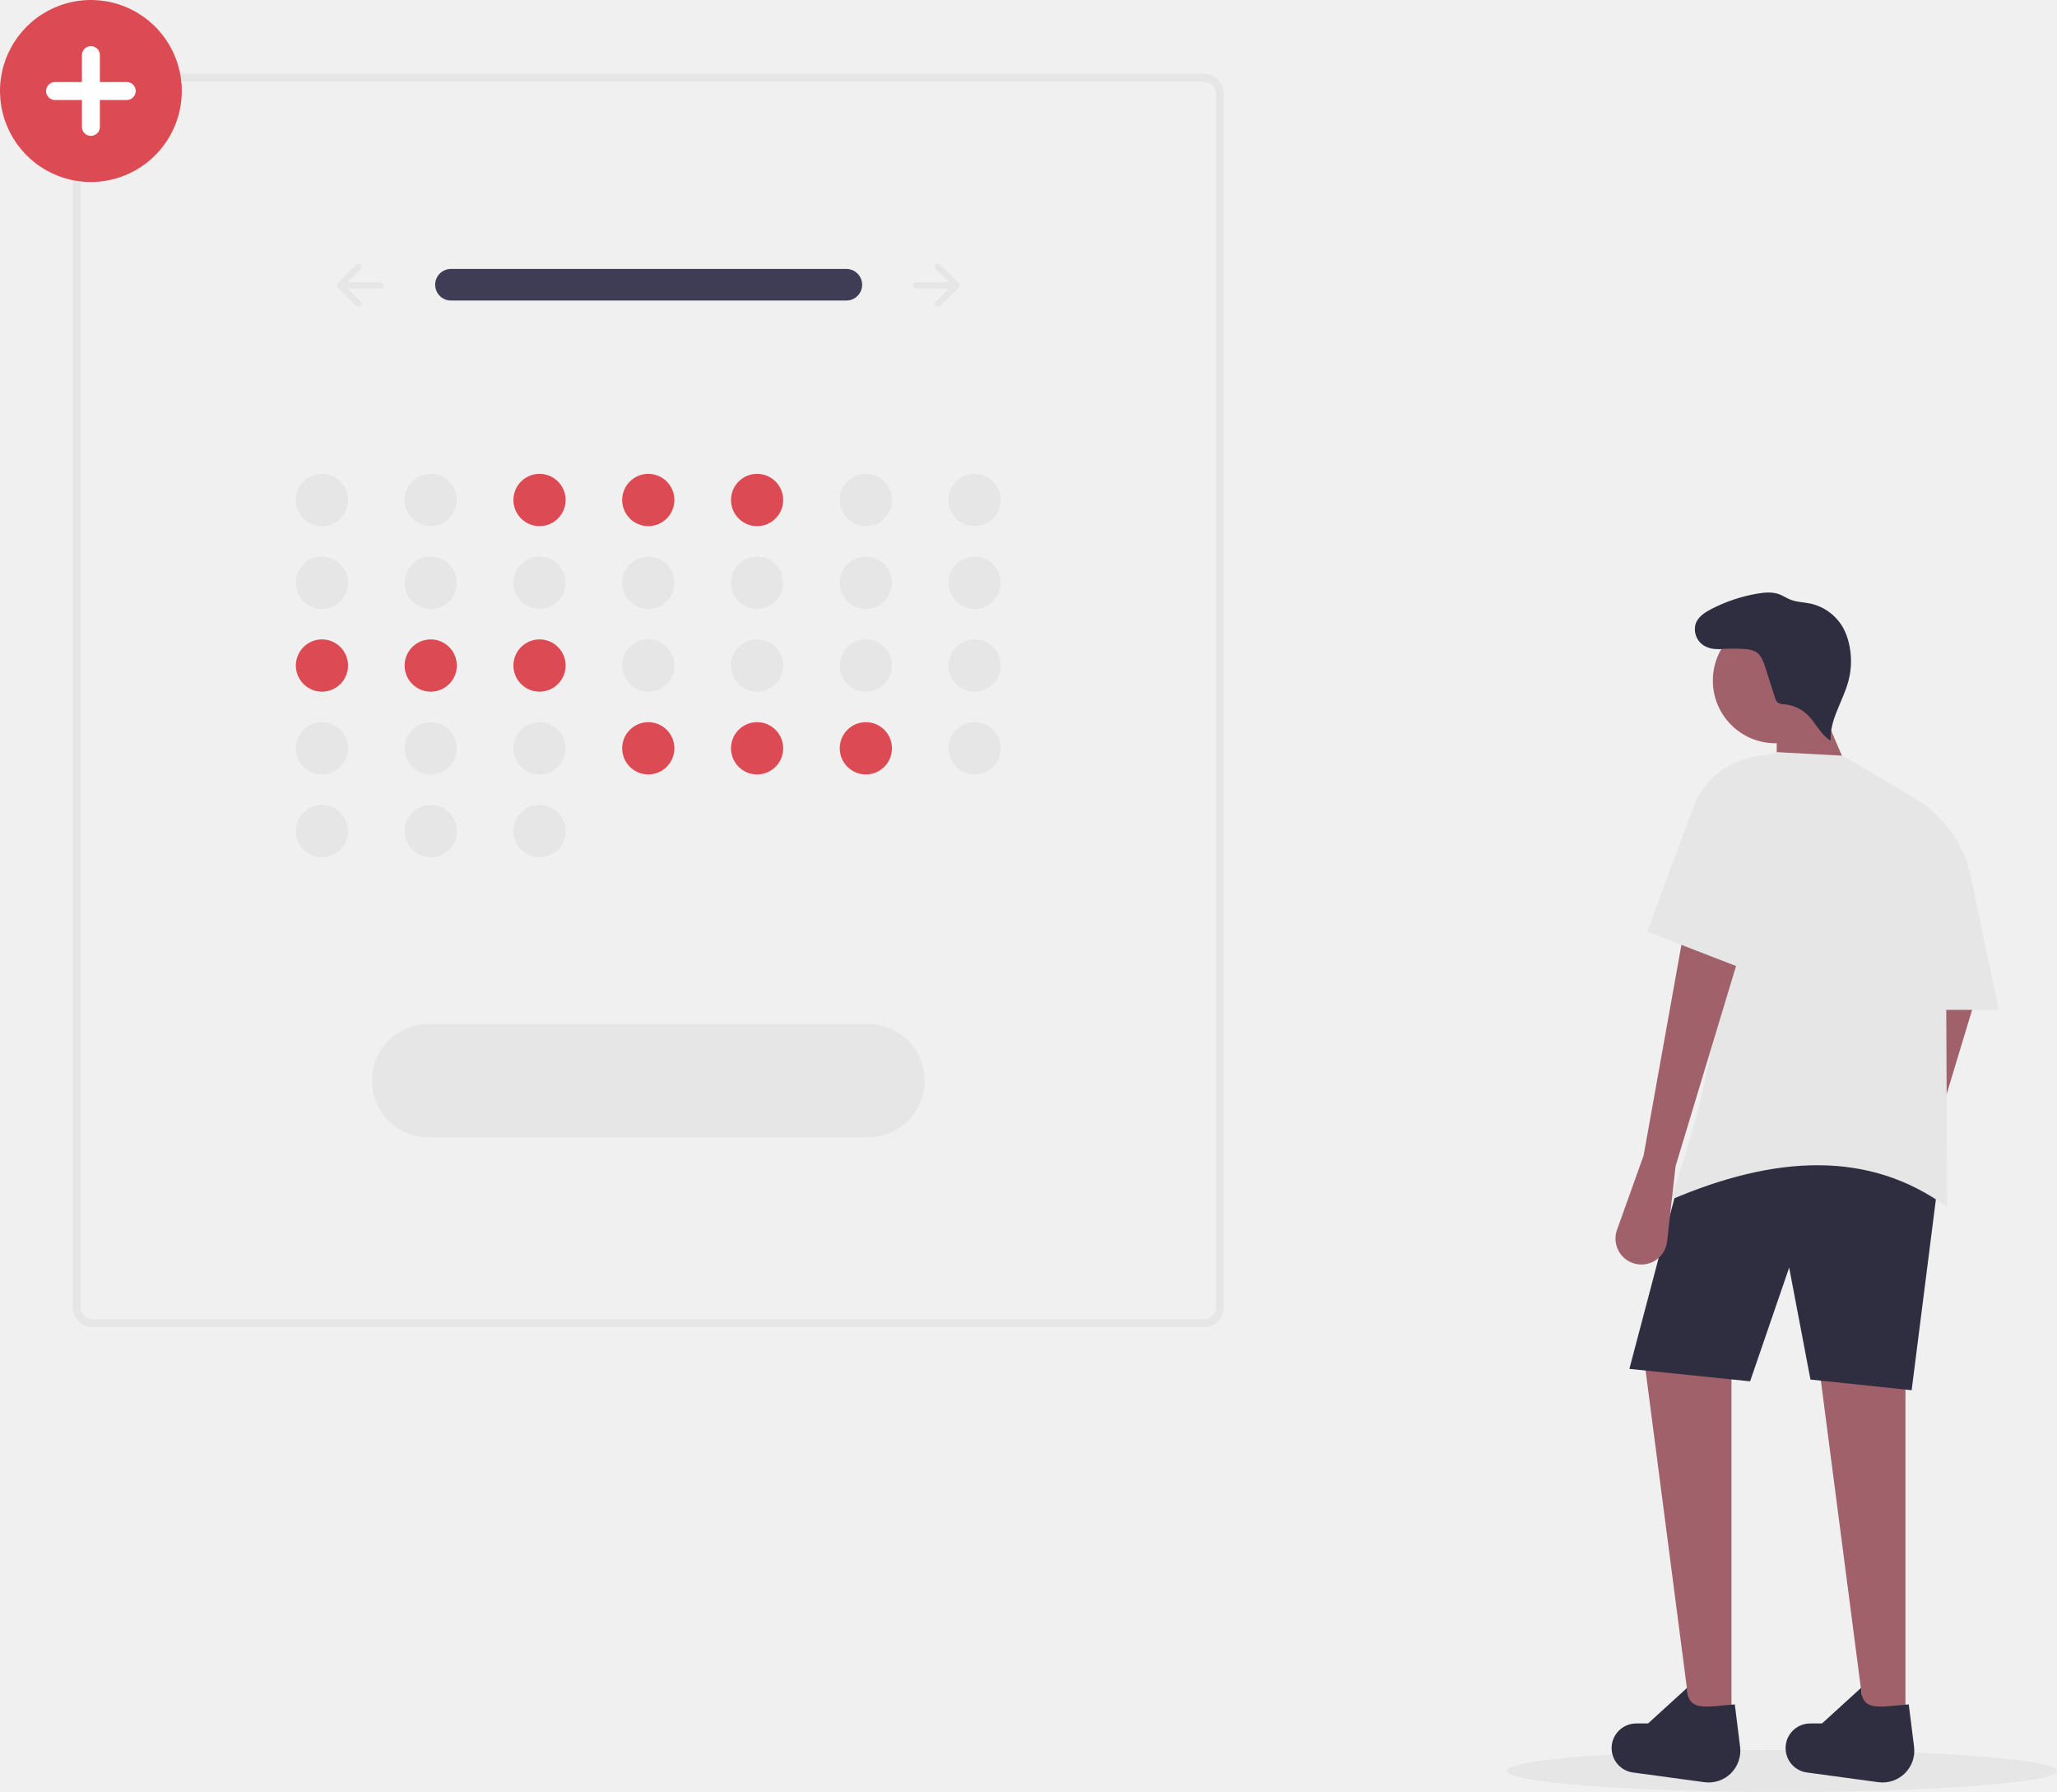
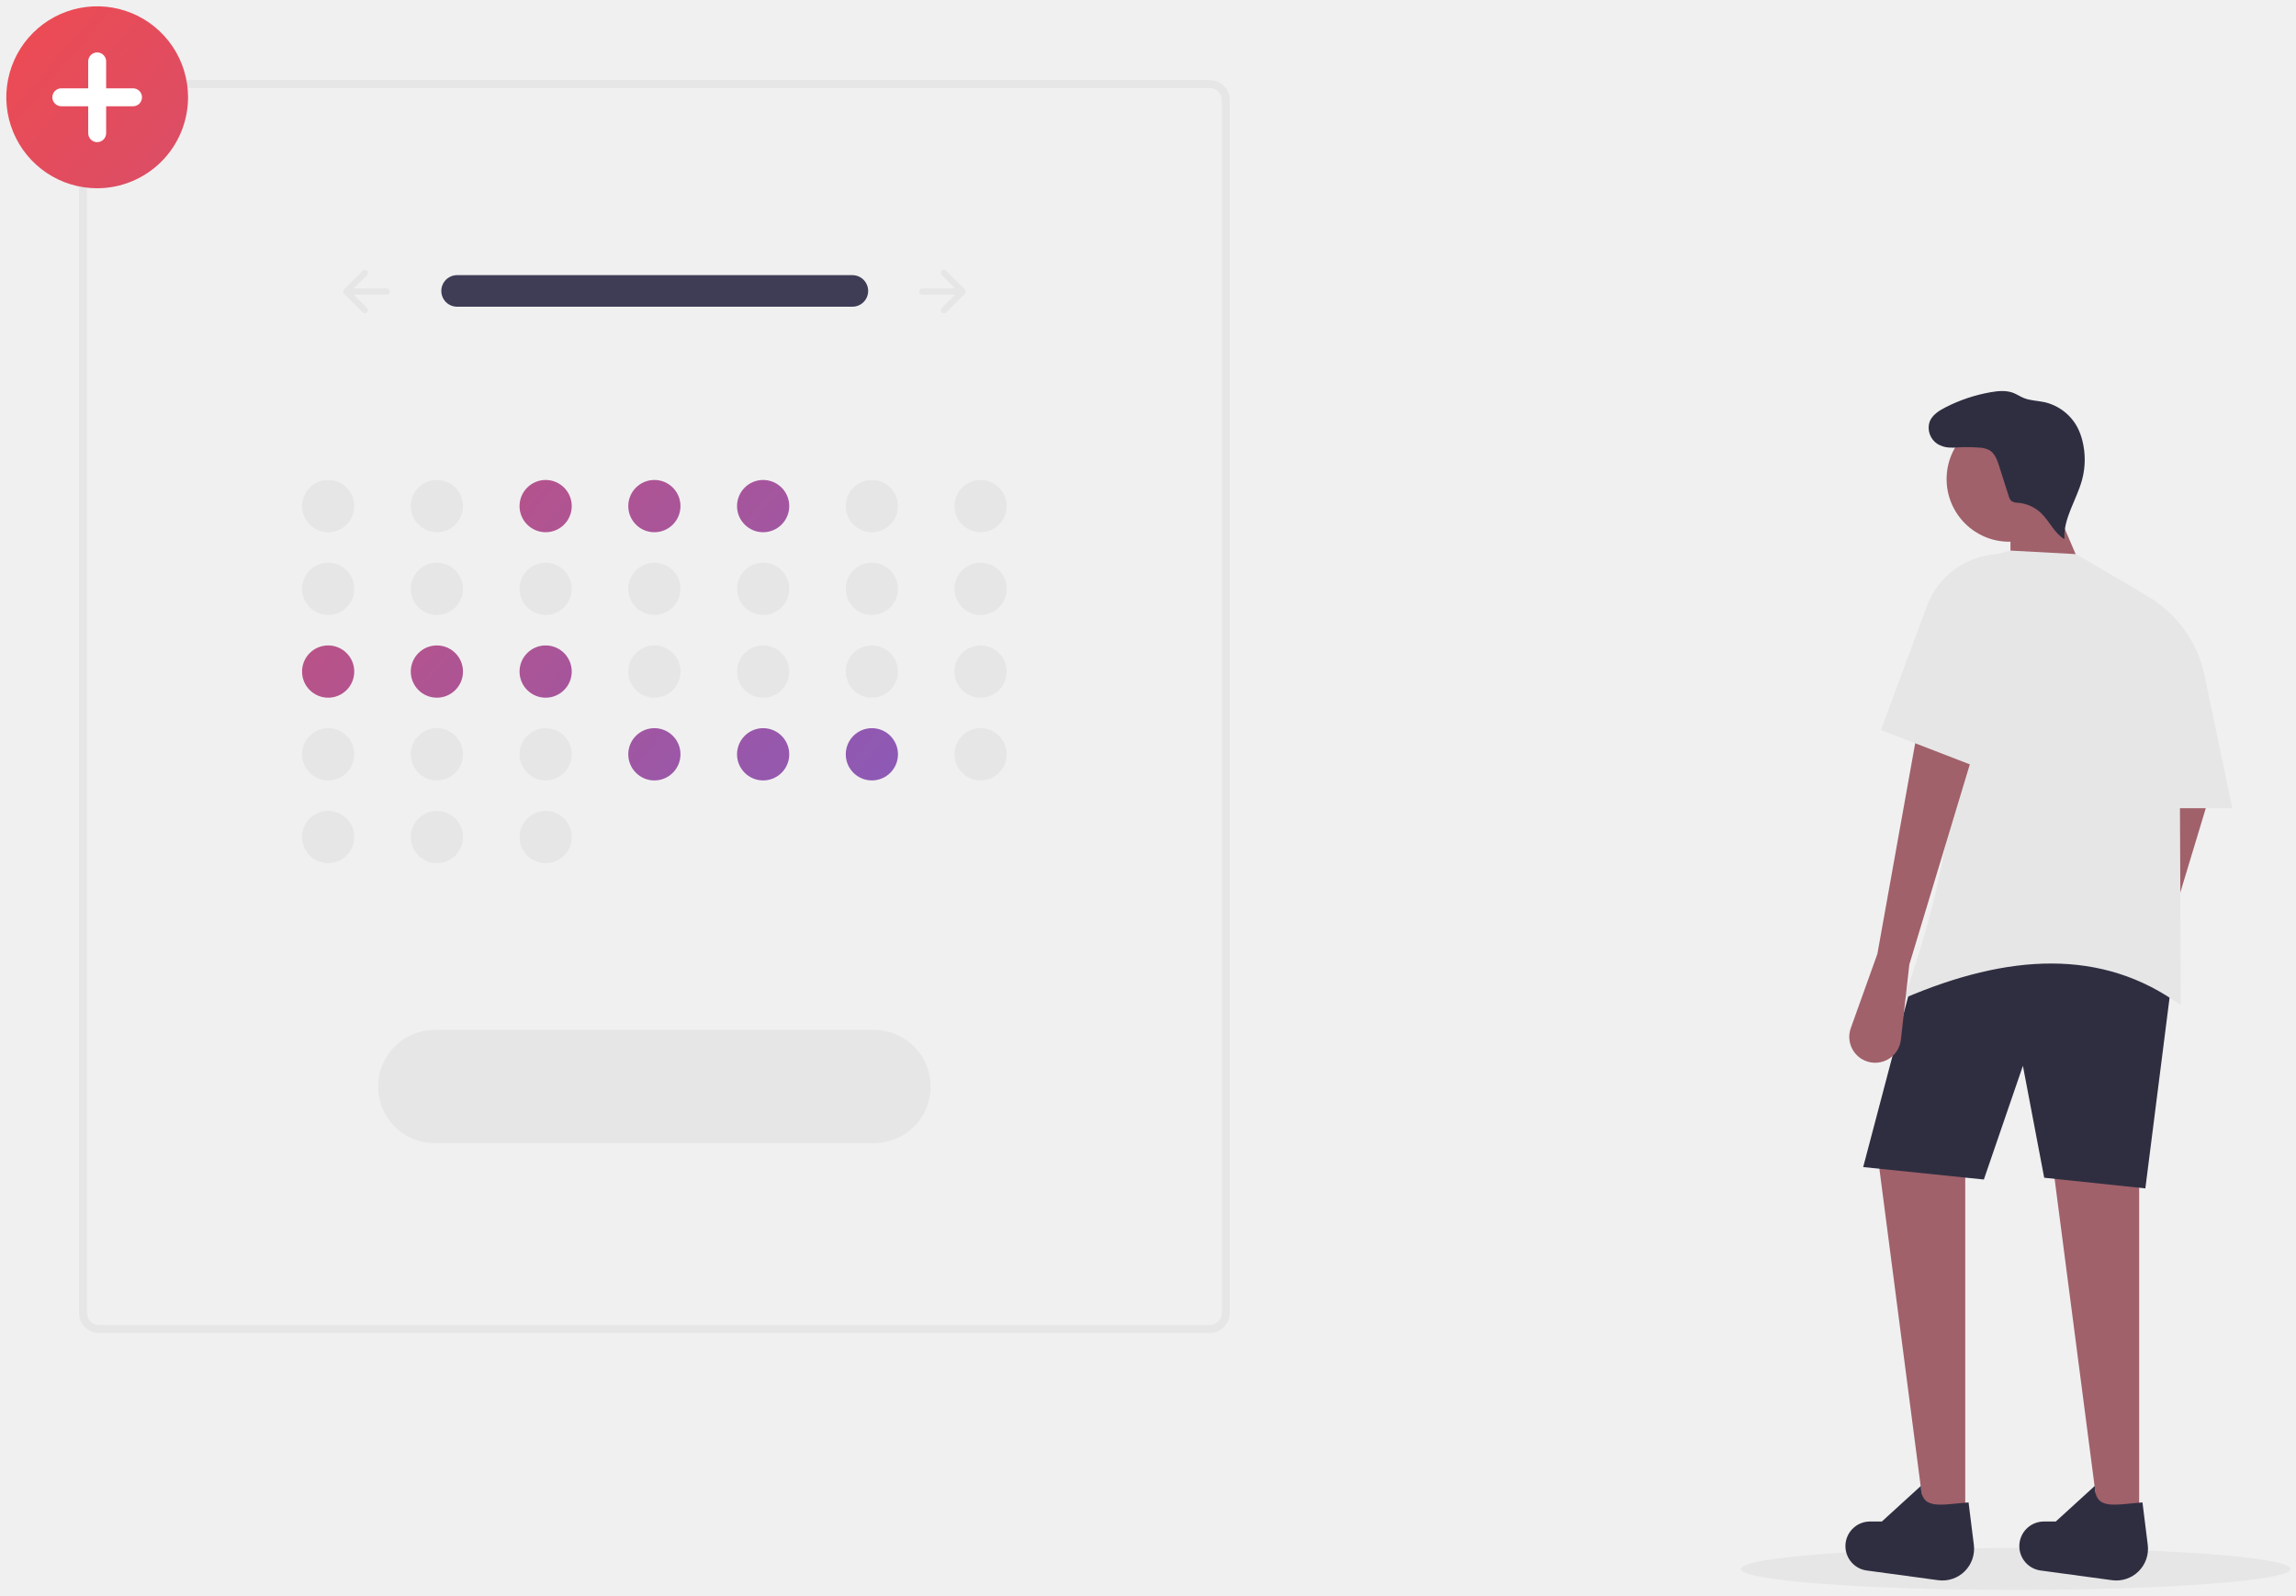
- <svg xmlns="http://www.w3.org/2000/svg" width="326" height="284" viewBox="0 0 326 284" fill="none">
-   <g clip-path="url(#clip0_318_195)">
-     <path d="M282.424 284C306.49 284 326 282.51 326 280.672C326 278.835 306.49 277.345 282.424 277.345C258.357 277.345 238.848 278.835 238.848 280.672C238.848 282.51 258.357 284 282.424 284Z" fill="#E6E6E6" />
-     <path d="M299.31 185.403L295.096 197.172C294.777 198.064 294.775 199.039 295.092 199.932C295.408 200.825 296.023 201.581 296.832 202.072C297.421 202.43 298.091 202.633 298.779 202.663C299.467 202.694 300.152 202.55 300.77 202.246C301.388 201.941 301.92 201.486 302.316 200.922C302.712 200.357 302.96 199.702 303.037 199.017L304.374 187.093L314.503 153.571L305.781 149.346L299.31 185.403Z" fill="#A0616A" />
-     <path d="M295.792 274.276H301.981V213.993L287.914 213.712L295.792 274.276Z" fill="#A0616A" />
-     <path d="M268.221 274.276H274.411V213.993L260.344 213.712L268.221 274.276Z" fill="#A0616A" />
-     <path d="M302.964 220.333L286.928 218.643L283.552 200.896L277.362 218.924L258.23 216.952L266.108 187.093C280.508 177.296 294.185 177.51 307.185 187.093L302.964 220.333Z" fill="#2F2E41" />
-     <path d="M275.776 276.844C275.871 277.608 275.79 278.385 275.538 279.113C275.287 279.842 274.871 280.503 274.324 281.045C273.777 281.587 273.112 281.996 272.382 282.241C271.652 282.485 270.876 282.558 270.113 282.455L258.71 280.906C257.69 280.747 256.775 280.189 256.166 279.355C255.557 278.521 255.302 277.479 255.459 276.458C255.601 275.537 256.067 274.697 256.774 274.09C257.48 273.483 258.38 273.149 259.311 273.149H261.191L267.377 267.507C267.438 271.35 270.265 270.497 274.937 270.122L275.776 276.844Z" fill="#2F2E41" />
-     <path d="M303.346 276.844C303.442 277.608 303.36 278.385 303.109 279.113C302.857 279.842 302.441 280.503 301.894 281.045C301.347 281.587 300.683 281.996 299.952 282.241C299.222 282.485 298.446 282.558 297.683 282.455L286.28 280.906C285.261 280.747 284.346 280.189 283.736 279.355C283.127 278.521 282.873 277.479 283.03 276.458C283.171 275.537 283.637 274.697 284.344 274.09C285.05 273.483 285.951 273.149 286.881 273.149H288.761L294.947 267.507C295.008 271.35 297.835 270.497 302.507 270.122L303.346 276.844Z" fill="#2F2E41" />
-     <path d="M281.374 117.796C286.852 117.796 291.292 113.35 291.292 107.866C291.292 102.382 286.852 97.936 281.374 97.936C275.897 97.936 271.457 102.382 271.457 107.866C271.457 113.35 275.897 117.796 281.374 117.796Z" fill="#A0616A" />
-     <path d="M293.961 124.556L281.582 125.683V114.696L288.053 110.753L293.961 124.556Z" fill="#A0616A" />
-     <path d="M308.593 191.318C296.139 182.187 281.185 183.115 264.703 190.191C272.171 169.025 275.352 149.298 269.486 132.611C269.486 129.662 270.466 126.798 272.272 124.469C274.078 122.14 276.607 120.479 279.46 119.748L281.584 119.204L291.994 119.767L301.769 125.505C303.762 126.675 305.417 128.344 306.57 130.349C307.724 132.354 308.336 134.625 308.346 136.939L308.593 191.318Z" fill="#E6E6E6" />
-     <path d="M260.482 183.149L256.268 194.918C255.949 195.81 255.947 196.785 256.263 197.678C256.58 198.571 257.195 199.327 258.004 199.818C258.593 200.176 259.263 200.379 259.951 200.409C260.639 200.44 261.324 200.296 261.942 199.992C262.56 199.687 263.092 199.232 263.488 198.668C263.884 198.104 264.132 197.449 264.209 196.763L265.546 184.839L275.675 151.317L266.953 147.092L260.482 183.149Z" fill="#A0616A" />
-     <path d="M316.751 160.05H302.965V126.247C305.349 127.573 307.421 129.397 309.039 131.596C310.657 133.794 311.784 136.315 312.343 138.988L316.751 160.05Z" fill="#E6E6E6" />
-     <path d="M273.814 102.49C273.208 102.777 272.54 102.908 271.871 102.871C271.202 102.835 270.552 102.633 269.981 102.282C269.422 101.912 268.999 101.369 268.779 100.735C268.559 100.101 268.553 99.413 268.762 98.775C269.18 97.699 270.238 97.025 271.265 96.498C273.53 95.337 275.957 94.525 278.464 94.09C279.659 93.883 280.925 93.769 282.055 94.212C282.614 94.43 283.115 94.777 283.67 95.006C284.69 95.428 285.828 95.43 286.908 95.658C288.014 95.9 289.054 96.376 289.96 97.056C290.866 97.735 291.615 98.601 292.157 99.596C292.512 100.272 292.785 100.989 292.97 101.731C293.49 103.76 293.483 105.889 292.95 107.915C292.101 111.125 289.939 114.074 290.134 117.388C288.536 116.457 287.787 114.56 286.453 113.278C285.461 112.331 284.177 111.749 282.812 111.627C282.439 111.642 282.07 111.547 281.749 111.356C281.516 111.128 281.355 110.837 281.287 110.519L279.783 105.804C279.477 104.845 279.108 103.802 278.243 103.288C277.71 103.017 277.121 102.874 276.523 102.869C275.093 102.765 273.657 102.779 272.23 102.91" fill="#2F2E41" />
-     <path d="M277.084 153.853L261.047 147.655L268.33 128.008C269.178 125.72 270.667 123.725 272.619 122.264C274.571 120.802 276.903 119.935 279.334 119.768L277.084 153.853Z" fill="#E6E6E6" />
-     <path d="M190.806 210.343H14.68C13.844 210.342 13.043 210.009 12.452 209.418C11.861 208.826 11.528 208.023 11.527 207.187V14.849C11.528 14.012 11.861 13.21 12.452 12.618C13.043 12.026 13.844 11.693 14.68 11.692H190.806C191.642 11.693 192.444 12.026 193.035 12.618C193.626 13.21 193.958 14.012 193.959 14.849V207.187C193.958 208.023 193.626 208.826 193.035 209.418C192.444 210.009 191.642 210.342 190.806 210.343ZM14.68 12.955C14.178 12.956 13.698 13.155 13.343 13.51C12.988 13.865 12.789 14.347 12.788 14.849V207.187C12.789 207.689 12.988 208.17 13.343 208.525C13.698 208.88 14.178 209.08 14.68 209.08H190.806C191.308 209.08 191.789 208.88 192.143 208.525C192.498 208.17 192.697 207.689 192.698 207.187V14.849C192.697 14.347 192.498 13.865 192.143 13.51C191.789 13.155 191.308 12.956 190.806 12.955H14.68Z" fill="#E6E6E6" />
-     <path d="M51.024 83.386C53.309 83.386 55.162 81.531 55.162 79.243C55.162 76.955 53.309 75.101 51.024 75.101C48.739 75.101 46.887 76.955 46.887 79.243C46.887 81.531 48.739 83.386 51.024 83.386Z" fill="#E6E6E6" />
-     <path d="M68.263 83.386C70.548 83.386 72.4 81.531 72.4 79.243C72.4 76.955 70.548 75.101 68.263 75.101C65.977 75.101 64.125 76.955 64.125 79.243C64.125 81.531 65.977 83.386 68.263 83.386Z" fill="#E6E6E6" />
-     <path d="M85.505 83.386C87.79 83.386 89.642 81.531 89.642 79.243C89.642 76.955 87.79 75.101 85.505 75.101C83.22 75.101 81.367 76.955 81.367 79.243C81.367 81.531 83.22 83.386 85.505 83.386Z" fill="#DC4B53" />
-     <path d="M102.743 83.386C105.028 83.386 106.88 81.531 106.88 79.243C106.88 76.955 105.028 75.101 102.743 75.101C100.458 75.101 98.606 76.955 98.606 79.243C98.606 81.531 100.458 83.386 102.743 83.386Z" fill="#DC4B53" />
-     <path d="M119.985 83.386C122.27 83.386 124.123 81.531 124.123 79.243C124.123 76.955 122.27 75.101 119.985 75.101C117.7 75.101 115.848 76.955 115.848 79.243C115.848 81.531 117.7 83.386 119.985 83.386Z" fill="#DC4B53" />
-     <path d="M137.223 83.386C139.509 83.386 141.361 81.531 141.361 79.243C141.361 76.955 139.509 75.101 137.223 75.101C134.938 75.101 133.086 76.955 133.086 79.243C133.086 81.531 134.938 83.386 137.223 83.386Z" fill="#E6E6E6" />
-     <path d="M154.462 83.386C156.747 83.386 158.599 81.531 158.599 79.243C158.599 76.955 156.747 75.101 154.462 75.101C152.177 75.101 150.324 76.955 150.324 79.243C150.324 81.531 152.177 83.386 154.462 83.386Z" fill="#E6E6E6" />
-     <path d="M51.024 96.504C53.309 96.504 55.162 94.649 55.162 92.361C55.162 90.073 53.309 88.219 51.024 88.219C48.739 88.219 46.887 90.073 46.887 92.361C46.887 94.649 48.739 96.504 51.024 96.504Z" fill="#E6E6E6" />
-     <path d="M68.263 96.504C70.548 96.504 72.4 94.649 72.4 92.361C72.4 90.073 70.548 88.219 68.263 88.219C65.977 88.219 64.125 90.073 64.125 92.361C64.125 94.649 65.977 96.504 68.263 96.504Z" fill="#E6E6E6" />
-     <path d="M85.505 96.504C87.79 96.504 89.642 94.649 89.642 92.361C89.642 90.073 87.79 88.219 85.505 88.219C83.22 88.219 81.367 90.073 81.367 92.361C81.367 94.649 83.22 96.504 85.505 96.504Z" fill="#E6E6E6" />
-     <path d="M102.743 96.504C105.028 96.504 106.88 94.649 106.88 92.361C106.88 90.073 105.028 88.219 102.743 88.219C100.458 88.219 98.606 90.073 98.606 92.361C98.606 94.649 100.458 96.504 102.743 96.504Z" fill="#E6E6E6" />
-     <path d="M119.985 96.504C122.27 96.504 124.123 94.649 124.123 92.361C124.123 90.073 122.27 88.219 119.985 88.219C117.7 88.219 115.848 90.073 115.848 92.361C115.848 94.649 117.7 96.504 119.985 96.504Z" fill="#E6E6E6" />
-     <path d="M137.223 96.504C139.509 96.504 141.361 94.649 141.361 92.361C141.361 90.073 139.509 88.219 137.223 88.219C134.938 88.219 133.086 90.073 133.086 92.361C133.086 94.649 134.938 96.504 137.223 96.504Z" fill="#E6E6E6" />
-     <path d="M154.462 96.504C156.747 96.504 158.599 94.649 158.599 92.361C158.599 90.073 156.747 88.219 154.462 88.219C152.177 88.219 150.324 90.073 150.324 92.361C150.324 94.649 152.177 96.504 154.462 96.504Z" fill="#E6E6E6" />
-     <path d="M51.024 109.622C53.309 109.622 55.162 107.767 55.162 105.48C55.162 103.192 53.309 101.337 51.024 101.337C48.739 101.337 46.887 103.192 46.887 105.48C46.887 107.767 48.739 109.622 51.024 109.622Z" fill="#DC4B53" />
-     <path d="M68.263 109.622C70.548 109.622 72.4 107.767 72.4 105.48C72.4 103.192 70.548 101.337 68.263 101.337C65.977 101.337 64.125 103.192 64.125 105.48C64.125 107.767 65.977 109.622 68.263 109.622Z" fill="#DC4B53" />
-     <path d="M85.505 109.622C87.79 109.622 89.642 107.767 89.642 105.48C89.642 103.192 87.79 101.337 85.505 101.337C83.22 101.337 81.367 103.192 81.367 105.48C81.367 107.767 83.22 109.622 85.505 109.622Z" fill="#DC4B53" />
-     <path d="M102.743 109.622C105.028 109.622 106.88 107.767 106.88 105.48C106.88 103.192 105.028 101.337 102.743 101.337C100.458 101.337 98.606 103.192 98.606 105.48C98.606 107.767 100.458 109.622 102.743 109.622Z" fill="#E6E6E6" />
-     <path d="M119.985 109.622C122.27 109.622 124.123 107.767 124.123 105.48C124.123 103.192 122.27 101.337 119.985 101.337C117.7 101.337 115.848 103.192 115.848 105.48C115.848 107.767 117.7 109.622 119.985 109.622Z" fill="#E6E6E6" />
-     <path d="M137.223 109.622C139.509 109.622 141.361 107.767 141.361 105.48C141.361 103.192 139.509 101.337 137.223 101.337C134.938 101.337 133.086 103.192 133.086 105.48C133.086 107.767 134.938 109.622 137.223 109.622Z" fill="#E6E6E6" />
-     <path d="M154.462 109.622C156.747 109.622 158.599 107.767 158.599 105.48C158.599 103.192 156.747 101.337 154.462 101.337C152.177 101.337 150.324 103.192 150.324 105.48C150.324 107.767 152.177 109.622 154.462 109.622Z" fill="#E6E6E6" />
-     <path d="M51.024 122.74C53.309 122.74 55.162 120.886 55.162 118.598C55.162 116.31 53.309 114.455 51.024 114.455C48.739 114.455 46.887 116.31 46.887 118.598C46.887 120.886 48.739 122.74 51.024 122.74Z" fill="#E6E6E6" />
-     <path d="M68.263 122.74C70.548 122.74 72.4 120.886 72.4 118.598C72.4 116.31 70.548 114.455 68.263 114.455C65.977 114.455 64.125 116.31 64.125 118.598C64.125 120.886 65.977 122.74 68.263 122.74Z" fill="#E6E6E6" />
-     <path d="M51.024 135.859C53.309 135.859 55.162 134.005 55.162 131.717C55.162 129.429 53.309 127.574 51.024 127.574C48.739 127.574 46.887 129.429 46.887 131.717C46.887 134.005 48.739 135.859 51.024 135.859Z" fill="#E6E6E6" />
-     <path d="M68.263 135.859C70.548 135.859 72.4 134.005 72.4 131.717C72.4 129.429 70.548 127.574 68.263 127.574C65.977 127.574 64.125 129.429 64.125 131.717C64.125 134.005 65.977 135.859 68.263 135.859Z" fill="#E6E6E6" />
-     <path d="M85.505 135.859C87.79 135.859 89.642 134.005 89.642 131.717C89.642 129.429 87.79 127.574 85.505 127.574C83.22 127.574 81.367 129.429 81.367 131.717C81.367 134.005 83.22 135.859 85.505 135.859Z" fill="#E6E6E6" />
-     <path d="M85.505 122.74C87.79 122.74 89.642 120.886 89.642 118.598C89.642 116.31 87.79 114.455 85.505 114.455C83.22 114.455 81.367 116.31 81.367 118.598C81.367 120.886 83.22 122.74 85.505 122.74Z" fill="#E6E6E6" />
-     <path d="M102.743 122.74C105.028 122.74 106.88 120.886 106.88 118.598C106.88 116.31 105.028 114.455 102.743 114.455C100.458 114.455 98.606 116.31 98.606 118.598C98.606 120.886 100.458 122.74 102.743 122.74Z" fill="#DC4B53" />
-     <path d="M119.985 122.74C122.27 122.74 124.123 120.886 124.123 118.598C124.123 116.31 122.27 114.455 119.985 114.455C117.7 114.455 115.848 116.31 115.848 118.598C115.848 120.886 117.7 122.74 119.985 122.74Z" fill="#DC4B53" />
-     <path d="M137.223 122.74C139.509 122.74 141.361 120.886 141.361 118.598C141.361 116.31 139.509 114.455 137.223 114.455C134.938 114.455 133.086 116.31 133.086 118.598C133.086 120.886 134.938 122.74 137.223 122.74Z" fill="#DC4B53" />
-     <path d="M154.462 122.74C156.747 122.74 158.599 120.886 158.599 118.598C158.599 116.31 156.747 114.455 154.462 114.455C152.177 114.455 150.324 116.31 150.324 118.598C150.324 120.886 152.177 122.74 154.462 122.74Z" fill="#E6E6E6" />
-     <path d="M71.424 42.625C70.768 42.636 70.142 42.905 69.683 43.373C69.223 43.841 68.965 44.471 68.965 45.128C68.965 45.785 69.223 46.415 69.683 46.883C70.142 47.351 70.768 47.62 71.424 47.63H134.092C134.42 47.636 134.746 47.577 135.052 47.456C135.358 47.336 135.637 47.156 135.873 46.928C136.109 46.699 136.298 46.426 136.429 46.124C136.559 45.822 136.629 45.498 136.635 45.169C136.64 44.84 136.581 44.513 136.46 44.208C136.339 43.902 136.159 43.623 135.931 43.386C135.702 43.15 135.429 42.961 135.128 42.831C134.826 42.7 134.502 42.63 134.174 42.625C134.146 42.625 134.119 42.625 134.092 42.625H71.424Z" fill="#3F3D56" />
-     <path d="M148.302 41.928C148.256 41.974 148.22 42.028 148.195 42.088C148.17 42.148 148.158 42.212 148.158 42.277C148.158 42.341 148.17 42.405 148.195 42.465C148.22 42.525 148.256 42.579 148.302 42.625L150.413 44.739H145.207C145.076 44.739 144.951 44.791 144.859 44.883C144.767 44.975 144.715 45.101 144.715 45.231C144.715 45.362 144.767 45.487 144.859 45.58C144.951 45.672 145.076 45.724 145.207 45.724H150.413L148.302 47.838C148.256 47.883 148.22 47.938 148.195 47.997C148.17 48.057 148.158 48.121 148.158 48.186C148.158 48.251 148.17 48.315 148.195 48.374C148.22 48.434 148.256 48.488 148.302 48.534C148.347 48.58 148.402 48.616 148.461 48.641C148.521 48.666 148.585 48.678 148.649 48.678C148.714 48.678 148.778 48.666 148.838 48.641C148.897 48.616 148.952 48.58 148.997 48.534L151.948 45.58C152.04 45.487 152.092 45.362 152.092 45.231C152.092 45.101 152.04 44.975 151.948 44.883L148.997 41.928C148.952 41.883 148.897 41.846 148.838 41.822C148.778 41.797 148.714 41.784 148.649 41.784C148.585 41.784 148.521 41.797 148.461 41.822C148.402 41.846 148.347 41.883 148.302 41.928Z" fill="#E6E6E6" />
-     <path d="M57.185 41.928C57.231 41.974 57.267 42.028 57.292 42.088C57.316 42.148 57.329 42.212 57.329 42.277C57.329 42.341 57.316 42.405 57.292 42.465C57.267 42.525 57.231 42.579 57.185 42.625L55.074 44.739H60.28C60.411 44.739 60.536 44.791 60.628 44.883C60.72 44.975 60.772 45.101 60.772 45.231C60.772 45.362 60.72 45.487 60.628 45.58C60.536 45.672 60.411 45.724 60.28 45.724H55.074L57.185 47.838C57.277 47.93 57.329 48.055 57.329 48.186C57.329 48.316 57.277 48.442 57.185 48.534C57.093 48.627 56.968 48.678 56.837 48.678C56.707 48.678 56.582 48.627 56.49 48.534L53.539 45.58C53.446 45.487 53.395 45.362 53.395 45.231C53.395 45.101 53.446 44.975 53.539 44.883L56.49 41.928C56.535 41.883 56.59 41.846 56.649 41.822C56.709 41.797 56.773 41.784 56.837 41.784C56.902 41.784 56.966 41.797 57.026 41.822C57.085 41.846 57.139 41.883 57.185 41.928Z" fill="#E6E6E6" />
-     <path d="M67.92 162.299C66.742 162.298 65.576 162.53 64.487 162.98C63.399 163.431 62.41 164.092 61.577 164.926C60.744 165.759 60.083 166.749 59.632 167.838C59.181 168.928 58.949 170.095 58.949 171.275C58.949 172.454 59.181 173.621 59.632 174.711C60.083 175.8 60.744 176.79 61.577 177.624C62.41 178.457 63.399 179.118 64.487 179.569C65.576 180.019 66.742 180.251 67.92 180.25H137.568C138.746 180.251 139.912 180.019 141.001 179.569C142.089 179.118 143.078 178.457 143.911 177.624C144.744 176.79 145.405 175.8 145.856 174.711C146.307 173.621 146.539 172.454 146.539 171.275C146.539 170.095 146.307 168.928 145.856 167.838C145.405 166.749 144.744 165.759 143.911 164.926C143.078 164.092 142.089 163.431 141.001 162.98C139.912 162.53 138.746 162.298 137.568 162.299H67.92Z" fill="#E6E6E6" />
-     <path d="M14.406 28.849C11.557 28.849 8.772 28.003 6.403 26.418C4.034 24.833 2.187 22.58 1.097 19.944C0.006 17.308 -0.279 14.408 0.277 11.61C0.833 8.812 2.205 6.242 4.22 4.225C6.234 2.208 8.801 0.834 11.596 0.277C14.39 -0.279 17.287 0.006 19.919 1.098C22.552 2.19 24.802 4.039 26.385 6.411C27.968 8.783 28.813 11.571 28.813 14.424C28.808 18.248 27.289 21.915 24.588 24.619C21.888 27.323 18.226 28.844 14.406 28.849Z" fill="#DC4B53" />
-     <path d="M20.091 13.002H15.828V8.733C15.828 8.356 15.678 7.994 15.411 7.727C15.145 7.46 14.783 7.311 14.406 7.311C14.029 7.311 13.668 7.46 13.401 7.727C13.135 7.994 12.985 8.356 12.985 8.733V13.002H8.722C8.345 13.002 7.984 13.152 7.717 13.419C7.45 13.686 7.301 14.047 7.301 14.425C7.301 14.802 7.45 15.164 7.717 15.431C7.984 15.698 8.345 15.848 8.722 15.848H12.985V20.116C12.985 20.494 13.135 20.856 13.401 21.122C13.668 21.389 14.029 21.539 14.406 21.539C14.783 21.539 15.145 21.389 15.411 21.122C15.678 20.856 15.828 20.494 15.828 20.116V15.848H20.091C20.468 15.848 20.829 15.698 21.096 15.431C21.362 15.164 21.512 14.802 21.512 14.425C21.512 14.047 21.362 13.686 21.096 13.419C20.829 13.152 20.468 13.002 20.091 13.002Z" fill="white" />
-   </g>
+ <svg xmlns="http://www.w3.org/2000/svg" width="364" height="253" viewBox="0 0 364 253" fill="none">
+   <path d="M331.114 92.648L318.734 93.776V82.789L325.205 78.846L331.114 92.648Z" fill="#A0616A" />
+   <path d="M319.576 252.093C343.643 252.093 363.152 250.603 363.152 248.765C363.152 246.927 343.643 245.438 319.576 245.438C295.51 245.438 276 246.927 276 248.765C276 250.603 295.51 252.093 319.576 252.093Z" fill="#E6E6E6" />
+   <path d="M336.463 153.495L332.249 165.265C331.929 166.157 331.928 167.132 332.244 168.025C332.56 168.918 333.175 169.674 333.985 170.165C334.574 170.523 335.243 170.726 335.931 170.756C336.62 170.786 337.304 170.643 337.922 170.338C338.541 170.034 339.072 169.579 339.468 169.014C339.865 168.45 340.112 167.795 340.189 167.11L341.527 155.185L351.655 121.664L342.934 117.438L336.463 153.495Z" fill="#A0616A" />
+   <path d="M332.944 242.369H339.134V182.086L325.066 181.805L332.944 242.369Z" fill="#A0616A" />
+   <path d="M305.373 242.369H311.563V182.086L297.496 181.805L305.373 242.369Z" fill="#A0616A" />
+   <path d="M340.117 188.426L324.08 186.735L320.704 168.989L314.514 187.017L295.383 185.045L303.26 155.186C317.66 145.389 331.337 145.603 344.337 155.186L340.117 188.426Z" fill="#2F2E41" />
+   <path d="M312.928 244.936C313.024 245.701 312.942 246.478 312.691 247.206C312.439 247.935 312.023 248.595 311.476 249.138C310.929 249.68 310.265 250.089 309.535 250.333C308.804 250.578 308.028 250.651 307.265 250.547L295.862 248.999C294.843 248.84 293.928 248.282 293.318 247.448C292.709 246.614 292.455 245.572 292.612 244.551C292.753 243.63 293.219 242.79 293.926 242.183C294.632 241.576 295.533 241.242 296.463 241.242H298.343L304.529 235.6C304.59 239.443 307.417 238.59 312.089 238.214L312.928 244.936Z" fill="#2F2E41" />
+   <path d="M340.498 244.936C340.594 245.701 340.513 246.478 340.261 247.206C340.009 247.935 339.594 248.595 339.046 249.138C338.499 249.68 337.835 250.089 337.105 250.333C336.375 250.578 335.598 250.651 334.835 250.547L323.433 248.999C322.413 248.84 321.498 248.282 320.889 247.448C320.279 246.614 320.025 245.572 320.182 244.551C320.324 243.63 320.79 242.79 321.496 242.183C322.203 241.576 323.103 241.242 324.034 241.242H325.914L332.099 235.6C332.16 239.443 334.987 238.59 339.659 238.214L340.498 244.936Z" fill="#2F2E41" />
+   <path d="M318.527 85.889C324.004 85.889 328.444 81.443 328.444 75.959C328.444 70.475 324.004 66.029 318.527 66.029C313.05 66.029 308.609 70.475 308.609 75.959C308.609 81.443 313.05 85.889 318.527 85.889Z" fill="#A0616A" />
+   <path d="M345.745 159.411C333.292 150.28 318.338 151.208 301.855 158.284C309.323 137.117 312.504 117.391 306.638 100.703C306.638 97.755 307.619 94.89 309.425 92.561C311.23 90.232 313.759 88.572 316.612 87.841L318.736 87.297L329.146 87.86L338.921 93.598C340.915 94.768 342.569 96.437 343.723 98.442C344.876 100.447 345.488 102.718 345.498 105.031L345.745 159.411Z" fill="#E6E6E6" />
+   <path d="M297.634 151.241L293.42 163.011C293.101 163.903 293.099 164.878 293.416 165.771C293.732 166.664 294.347 167.42 295.156 167.911C295.746 168.269 296.415 168.472 297.103 168.502C297.791 168.532 298.476 168.389 299.094 168.084C299.712 167.78 300.244 167.325 300.64 166.761C301.036 166.196 301.284 165.541 301.361 164.856L302.699 152.932L312.827 119.41L304.105 115.185L297.634 151.241Z" fill="#A0616A" />
+   <path d="M353.903 128.143H340.117V94.34C342.501 95.666 344.573 97.49 346.191 99.689C347.809 101.887 348.936 104.408 349.496 107.081L353.903 128.143Z" fill="#E6E6E6" />
+   <path d="M310.966 70.583C310.36 70.869 309.693 71 309.023 70.964C308.354 70.928 307.705 70.725 307.133 70.375C306.574 70.005 306.152 69.462 305.931 68.828C305.711 68.194 305.705 67.505 305.914 66.868C306.332 65.791 307.391 65.117 308.417 64.591C310.682 63.43 313.109 62.618 315.616 62.183C316.812 61.976 318.077 61.862 319.207 62.304C319.766 62.523 320.267 62.87 320.822 63.099C321.843 63.52 322.981 63.522 324.06 63.751C325.166 63.993 326.207 64.469 327.112 65.149C328.018 65.828 328.767 66.694 329.309 67.688C329.665 68.365 329.938 69.082 330.122 69.824C330.642 71.853 330.635 73.982 330.102 76.008C329.253 79.218 327.092 82.167 327.286 85.481C325.688 84.549 324.939 82.653 323.605 81.371C322.613 80.424 321.329 79.842 319.964 79.72C319.591 79.734 319.222 79.64 318.901 79.449C318.669 79.221 318.508 78.93 318.439 78.612L316.936 73.897C316.63 72.938 316.26 71.895 315.395 71.38C314.862 71.11 314.273 70.967 313.676 70.962C312.246 70.858 310.81 70.871 309.382 71.002" fill="#2F2E41" />
+   <path d="M314.236 121.945L298.199 115.748L305.482 96.101C306.33 93.813 307.819 91.818 309.771 90.357C311.723 88.895 314.055 88.028 316.487 87.86L314.236 121.945Z" fill="#E6E6E6" />
+   <path d="M191.806 211.343H15.68C14.844 211.342 14.043 211.009 13.452 210.418C12.861 209.826 12.528 209.023 12.527 208.187V15.849C12.528 15.012 12.861 14.21 13.452 13.618C14.043 13.026 14.844 12.693 15.68 12.692H191.806C192.642 12.693 193.444 13.026 194.035 13.618C194.626 14.21 194.958 15.012 194.959 15.849V208.187C194.958 209.023 194.626 209.826 194.035 210.418C193.444 211.009 192.642 211.342 191.806 211.343ZM15.68 13.955C15.178 13.956 14.698 14.155 14.343 14.51C13.988 14.865 13.789 15.347 13.788 15.849V208.187C13.789 208.689 13.988 209.17 14.343 209.525C14.698 209.88 15.178 210.08 15.68 210.08H191.806C192.308 210.08 192.789 209.88 193.143 209.525C193.498 209.17 193.697 208.689 193.698 208.187V15.849C193.697 15.347 193.498 14.865 193.143 14.51C192.789 14.155 192.308 13.956 191.806 13.955H15.68Z" fill="#E6E6E6" />
+   <path d="M52.024 84.386C54.309 84.386 56.162 82.531 56.162 80.243C56.162 77.955 54.309 76.101 52.024 76.101C49.739 76.101 47.887 77.955 47.887 80.243C47.887 82.531 49.739 84.386 52.024 84.386Z" fill="#E6E6E6" />
+   <path d="M69.263 84.386C71.548 84.386 73.4 82.531 73.4 80.243C73.4 77.955 71.548 76.101 69.263 76.101C66.977 76.101 65.125 77.955 65.125 80.243C65.125 82.531 66.977 84.386 69.263 84.386Z" fill="#E6E6E6" />
+   <path d="M138.223 84.386C140.509 84.386 142.361 82.531 142.361 80.243C142.361 77.955 140.509 76.101 138.223 76.101C135.938 76.101 134.086 77.955 134.086 80.243C134.086 82.531 135.938 84.386 138.223 84.386Z" fill="#E6E6E6" />
+   <path d="M155.462 84.386C157.747 84.386 159.599 82.531 159.599 80.243C159.599 77.955 157.747 76.101 155.462 76.101C153.177 76.101 151.324 77.955 151.324 80.243C151.324 82.531 153.177 84.386 155.462 84.386Z" fill="#E6E6E6" />
+   <path d="M52.024 97.504C54.309 97.504 56.162 95.649 56.162 93.361C56.162 91.073 54.309 89.219 52.024 89.219C49.739 89.219 47.887 91.073 47.887 93.361C47.887 95.649 49.739 97.504 52.024 97.504Z" fill="#E6E6E6" />
+   <path d="M69.263 97.504C71.548 97.504 73.4 95.649 73.4 93.361C73.4 91.073 71.548 89.219 69.263 89.219C66.977 89.219 65.125 91.073 65.125 93.361C65.125 95.649 66.977 97.504 69.263 97.504Z" fill="#E6E6E6" />
+   <path d="M86.505 97.504C88.79 97.504 90.642 95.649 90.642 93.361C90.642 91.073 88.79 89.219 86.505 89.219C84.22 89.219 82.367 91.073 82.367 93.361C82.367 95.649 84.22 97.504 86.505 97.504Z" fill="#E6E6E6" />
+   <path d="M103.743 97.504C106.028 97.504 107.88 95.649 107.88 93.361C107.88 91.073 106.028 89.219 103.743 89.219C101.458 89.219 99.606 91.073 99.606 93.361C99.606 95.649 101.458 97.504 103.743 97.504Z" fill="#E6E6E6" />
+   <path d="M120.985 97.504C123.27 97.504 125.123 95.649 125.123 93.361C125.123 91.073 123.27 89.219 120.985 89.219C118.7 89.219 116.848 91.073 116.848 93.361C116.848 95.649 118.7 97.504 120.985 97.504Z" fill="#E6E6E6" />
+   <path d="M138.223 97.504C140.509 97.504 142.361 95.649 142.361 93.361C142.361 91.073 140.509 89.219 138.223 89.219C135.938 89.219 134.086 91.073 134.086 93.361C134.086 95.649 135.938 97.504 138.223 97.504Z" fill="#E6E6E6" />
+   <path d="M155.462 97.504C157.747 97.504 159.599 95.649 159.599 93.361C159.599 91.073 157.747 89.219 155.462 89.219C153.177 89.219 151.324 91.073 151.324 93.361C151.324 95.649 153.177 97.504 155.462 97.504Z" fill="#E6E6E6" />
+   <path d="M103.743 110.622C106.028 110.622 107.88 108.767 107.88 106.48C107.88 104.192 106.028 102.337 103.743 102.337C101.458 102.337 99.606 104.192 99.606 106.48C99.606 108.767 101.458 110.622 103.743 110.622Z" fill="#E6E6E6" />
+   <path d="M120.985 110.622C123.27 110.622 125.123 108.767 125.123 106.48C125.123 104.192 123.27 102.337 120.985 102.337C118.7 102.337 116.848 104.192 116.848 106.48C116.848 108.767 118.7 110.622 120.985 110.622Z" fill="#E6E6E6" />
+   <path d="M138.223 110.622C140.509 110.622 142.361 108.767 142.361 106.48C142.361 104.192 140.509 102.337 138.223 102.337C135.938 102.337 134.086 104.192 134.086 106.48C134.086 108.767 135.938 110.622 138.223 110.622Z" fill="#E6E6E6" />
+   <path d="M155.462 110.622C157.747 110.622 159.599 108.767 159.599 106.48C159.599 104.192 157.747 102.337 155.462 102.337C153.177 102.337 151.324 104.192 151.324 106.48C151.324 108.767 153.177 110.622 155.462 110.622Z" fill="#E6E6E6" />
+   <path d="M52.024 123.74C54.309 123.74 56.162 121.886 56.162 119.598C56.162 117.31 54.309 115.455 52.024 115.455C49.739 115.455 47.887 117.31 47.887 119.598C47.887 121.886 49.739 123.74 52.024 123.74Z" fill="#E6E6E6" />
+   <path d="M69.263 123.74C71.548 123.74 73.4 121.886 73.4 119.598C73.4 117.31 71.548 115.455 69.263 115.455C66.977 115.455 65.125 117.31 65.125 119.598C65.125 121.886 66.977 123.74 69.263 123.74Z" fill="#E6E6E6" />
+   <path d="M52.024 136.859C54.309 136.859 56.162 135.005 56.162 132.717C56.162 130.429 54.309 128.574 52.024 128.574C49.739 128.574 47.887 130.429 47.887 132.717C47.887 135.005 49.739 136.859 52.024 136.859Z" fill="#E6E6E6" />
+   <path d="M69.263 136.859C71.548 136.859 73.4 135.005 73.4 132.717C73.4 130.429 71.548 128.574 69.263 128.574C66.977 128.574 65.125 130.429 65.125 132.717C65.125 135.005 66.977 136.859 69.263 136.859Z" fill="#E6E6E6" />
+   <path d="M86.505 136.859C88.79 136.859 90.642 135.005 90.642 132.717C90.642 130.429 88.79 128.574 86.505 128.574C84.22 128.574 82.367 130.429 82.367 132.717C82.367 135.005 84.22 136.859 86.505 136.859Z" fill="#E6E6E6" />
+   <path d="M86.505 123.74C88.79 123.74 90.642 121.886 90.642 119.598C90.642 117.31 88.79 115.455 86.505 115.455C84.22 115.455 82.367 117.31 82.367 119.598C82.367 121.886 84.22 123.74 86.505 123.74Z" fill="#E6E6E6" />
+   <path d="M155.462 123.74C157.747 123.74 159.599 121.886 159.599 119.598C159.599 117.31 157.747 115.455 155.462 115.455C153.177 115.455 151.324 117.31 151.324 119.598C151.324 121.886 153.177 123.74 155.462 123.74Z" fill="#E6E6E6" />
+   <path d="M72.424 43.625C71.768 43.636 71.142 43.905 70.683 44.373C70.223 44.841 69.965 45.471 69.965 46.128C69.965 46.785 70.223 47.415 70.683 47.883C71.142 48.351 71.768 48.62 72.424 48.63H135.092C135.42 48.636 135.746 48.577 136.052 48.456C136.358 48.336 136.637 48.156 136.873 47.928C137.109 47.699 137.298 47.426 137.429 47.124C137.559 46.822 137.629 46.498 137.635 46.169C137.64 45.84 137.581 45.513 137.46 45.208C137.339 44.902 137.159 44.623 136.931 44.386C136.702 44.15 136.429 43.961 136.128 43.831C135.826 43.7 135.502 43.63 135.174 43.625C135.146 43.625 135.119 43.625 135.092 43.625H72.424Z" fill="#3F3D56" />
+   <path d="M149.302 42.928C149.256 42.974 149.22 43.028 149.195 43.088C149.17 43.148 149.158 43.212 149.158 43.277C149.158 43.341 149.17 43.405 149.195 43.465C149.22 43.525 149.256 43.579 149.302 43.625L151.413 45.739H146.207C146.076 45.739 145.951 45.791 145.859 45.883C145.767 45.975 145.715 46.101 145.715 46.231C145.715 46.362 145.767 46.487 145.859 46.58C145.951 46.672 146.076 46.724 146.207 46.724H151.413L149.302 48.838C149.256 48.883 149.22 48.938 149.195 48.997C149.17 49.057 149.158 49.121 149.158 49.186C149.158 49.251 149.17 49.315 149.195 49.374C149.22 49.434 149.256 49.488 149.302 49.534C149.347 49.58 149.402 49.616 149.461 49.641C149.521 49.666 149.585 49.678 149.649 49.678C149.714 49.678 149.778 49.666 149.838 49.641C149.897 49.616 149.952 49.58 149.997 49.534L152.948 46.58C153.04 46.487 153.092 46.362 153.092 46.231C153.092 46.101 153.04 45.975 152.948 45.883L149.997 42.928C149.952 42.883 149.897 42.846 149.838 42.822C149.778 42.797 149.714 42.784 149.649 42.784C149.585 42.784 149.521 42.797 149.461 42.822C149.402 42.846 149.347 42.883 149.302 42.928Z" fill="#E6E6E6" />
+   <path d="M58.185 42.928C58.231 42.974 58.267 43.028 58.292 43.088C58.316 43.148 58.329 43.212 58.329 43.277C58.329 43.341 58.316 43.405 58.292 43.465C58.267 43.525 58.231 43.579 58.185 43.625L56.074 45.739H61.28C61.411 45.739 61.536 45.791 61.628 45.883C61.72 45.975 61.772 46.101 61.772 46.231C61.772 46.362 61.72 46.487 61.628 46.58C61.536 46.672 61.411 46.724 61.28 46.724H56.074L58.185 48.838C58.277 48.93 58.329 49.055 58.329 49.186C58.329 49.316 58.277 49.442 58.185 49.534C58.093 49.627 57.968 49.678 57.837 49.678C57.707 49.678 57.582 49.627 57.49 49.534L54.539 46.58C54.446 46.487 54.395 46.362 54.395 46.231C54.395 46.101 54.446 45.975 54.539 45.883L57.49 42.928C57.535 42.883 57.59 42.846 57.649 42.822C57.709 42.797 57.773 42.784 57.837 42.784C57.902 42.784 57.966 42.797 58.026 42.822C58.085 42.846 58.139 42.883 58.185 42.928Z" fill="#E6E6E6" />
+   <path d="M68.92 163.299C67.742 163.298 66.576 163.53 65.487 163.98C64.399 164.431 63.41 165.092 62.577 165.926C61.744 166.759 61.083 167.749 60.632 168.838C60.181 169.928 59.949 171.095 59.949 172.275C59.949 173.454 60.181 174.621 60.632 175.711C61.083 176.8 61.744 177.79 62.577 178.624C63.41 179.457 64.399 180.118 65.487 180.569C66.576 181.019 67.742 181.251 68.92 181.25H138.568C139.746 181.251 140.912 181.019 142.001 180.569C143.089 180.118 144.078 179.457 144.911 178.624C145.744 177.79 146.405 176.8 146.856 175.711C147.307 174.621 147.539 173.454 147.539 172.275C147.539 171.095 147.307 169.928 146.856 168.838C146.405 167.749 145.744 166.759 144.911 165.926C144.078 165.092 143.089 164.431 142.001 163.98C140.912 163.53 139.746 163.298 138.568 163.299H68.92Z" fill="#E6E6E6" />
+   <path fill-rule="evenodd" clip-rule="evenodd" d="M7.403 27.418C9.772 29.003 12.557 29.849 15.406 29.849C19.226 29.844 22.888 28.323 25.588 25.619C28.289 22.915 29.808 19.248 29.813 15.424C29.813 12.571 28.968 9.783 27.385 7.411C25.802 5.039 23.552 3.19 20.919 2.098C18.287 1.006 15.39 0.721 12.596 1.277C9.801 1.834 7.234 3.208 5.22 5.225C3.205 7.242 1.833 9.812 1.277 12.61C0.721 15.408 1.006 18.308 2.097 20.944C3.187 23.58 5.034 25.833 7.403 27.418ZM90.642 80.243C90.642 82.531 88.79 84.386 86.505 84.386C84.22 84.386 82.367 82.531 82.367 80.243C82.367 77.955 84.22 76.101 86.505 76.101C88.79 76.101 90.642 77.955 90.642 80.243ZM107.88 80.243C107.88 82.531 106.028 84.386 103.743 84.386C101.458 84.386 99.606 82.531 99.606 80.243C99.606 77.955 101.458 76.101 103.743 76.101C106.028 76.101 107.88 77.955 107.88 80.243ZM120.985 84.386C123.27 84.386 125.123 82.531 125.123 80.243C125.123 77.955 123.27 76.101 120.985 76.101C118.7 76.101 116.848 77.955 116.848 80.243C116.848 82.531 118.7 84.386 120.985 84.386ZM56.162 106.48C56.162 108.767 54.309 110.622 52.024 110.622C49.739 110.622 47.887 108.767 47.887 106.48C47.887 104.192 49.739 102.337 52.024 102.337C54.309 102.337 56.162 104.192 56.162 106.48ZM69.263 110.622C71.548 110.622 73.4 108.767 73.4 106.48C73.4 104.192 71.548 102.337 69.263 102.337C66.977 102.337 65.125 104.192 65.125 106.48C65.125 108.767 66.977 110.622 69.263 110.622ZM90.642 106.48C90.642 108.767 88.79 110.622 86.505 110.622C84.22 110.622 82.367 108.767 82.367 106.48C82.367 104.192 84.22 102.337 86.505 102.337C88.79 102.337 90.642 104.192 90.642 106.48ZM103.743 123.74C106.028 123.74 107.88 121.886 107.88 119.598C107.88 117.31 106.028 115.455 103.743 115.455C101.458 115.455 99.606 117.31 99.606 119.598C99.606 121.886 101.458 123.74 103.743 123.74ZM125.123 119.598C125.123 121.886 123.27 123.74 120.985 123.74C118.7 123.74 116.848 121.886 116.848 119.598C116.848 117.31 118.7 115.455 120.985 115.455C123.27 115.455 125.123 117.31 125.123 119.598ZM138.223 123.74C140.509 123.74 142.361 121.886 142.361 119.598C142.361 117.31 140.509 115.455 138.223 115.455C135.938 115.455 134.086 117.31 134.086 119.598C134.086 121.886 135.938 123.74 138.223 123.74Z" fill="url(#paint0_linear_354_333)" />
+   <path d="M21.091 14.002H16.828V9.733C16.828 9.356 16.678 8.994 16.411 8.727C16.145 8.46 15.783 8.311 15.406 8.311C15.029 8.311 14.668 8.46 14.401 8.727C14.135 8.994 13.985 9.356 13.985 9.733V14.002H9.722C9.345 14.002 8.984 14.152 8.717 14.419C8.45 14.686 8.301 15.047 8.301 15.425C8.301 15.802 8.45 16.164 8.717 16.431C8.984 16.698 9.345 16.848 9.722 16.848H13.985V21.116C13.985 21.494 14.135 21.856 14.401 22.122C14.668 22.389 15.029 22.539 15.406 22.539C15.783 22.539 16.145 22.389 16.411 22.122C16.678 21.856 16.828 21.494 16.828 21.116V16.848H21.091C21.468 16.848 21.829 16.698 22.096 16.431C22.362 16.164 22.512 15.802 22.512 15.425C22.512 15.047 22.362 14.686 22.096 14.419C21.829 14.152 21.468 14.002 21.091 14.002Z" fill="white" />
  <defs>
-     <clipPath id="clip0_318_195">
-       <rect width="326" height="284" fill="white" />
-     </clipPath>
+     <linearGradient id="paint0_linear_354_333" x1="-1" y1="13.5" x2="135.304" y2="130.313" gradientUnits="userSpaceOnUse">
+       <stop stop-color="#EB4B55" />
+       <stop offset="1" stop-color="#8D59B5" />
+     </linearGradient>
  </defs>
</svg>
